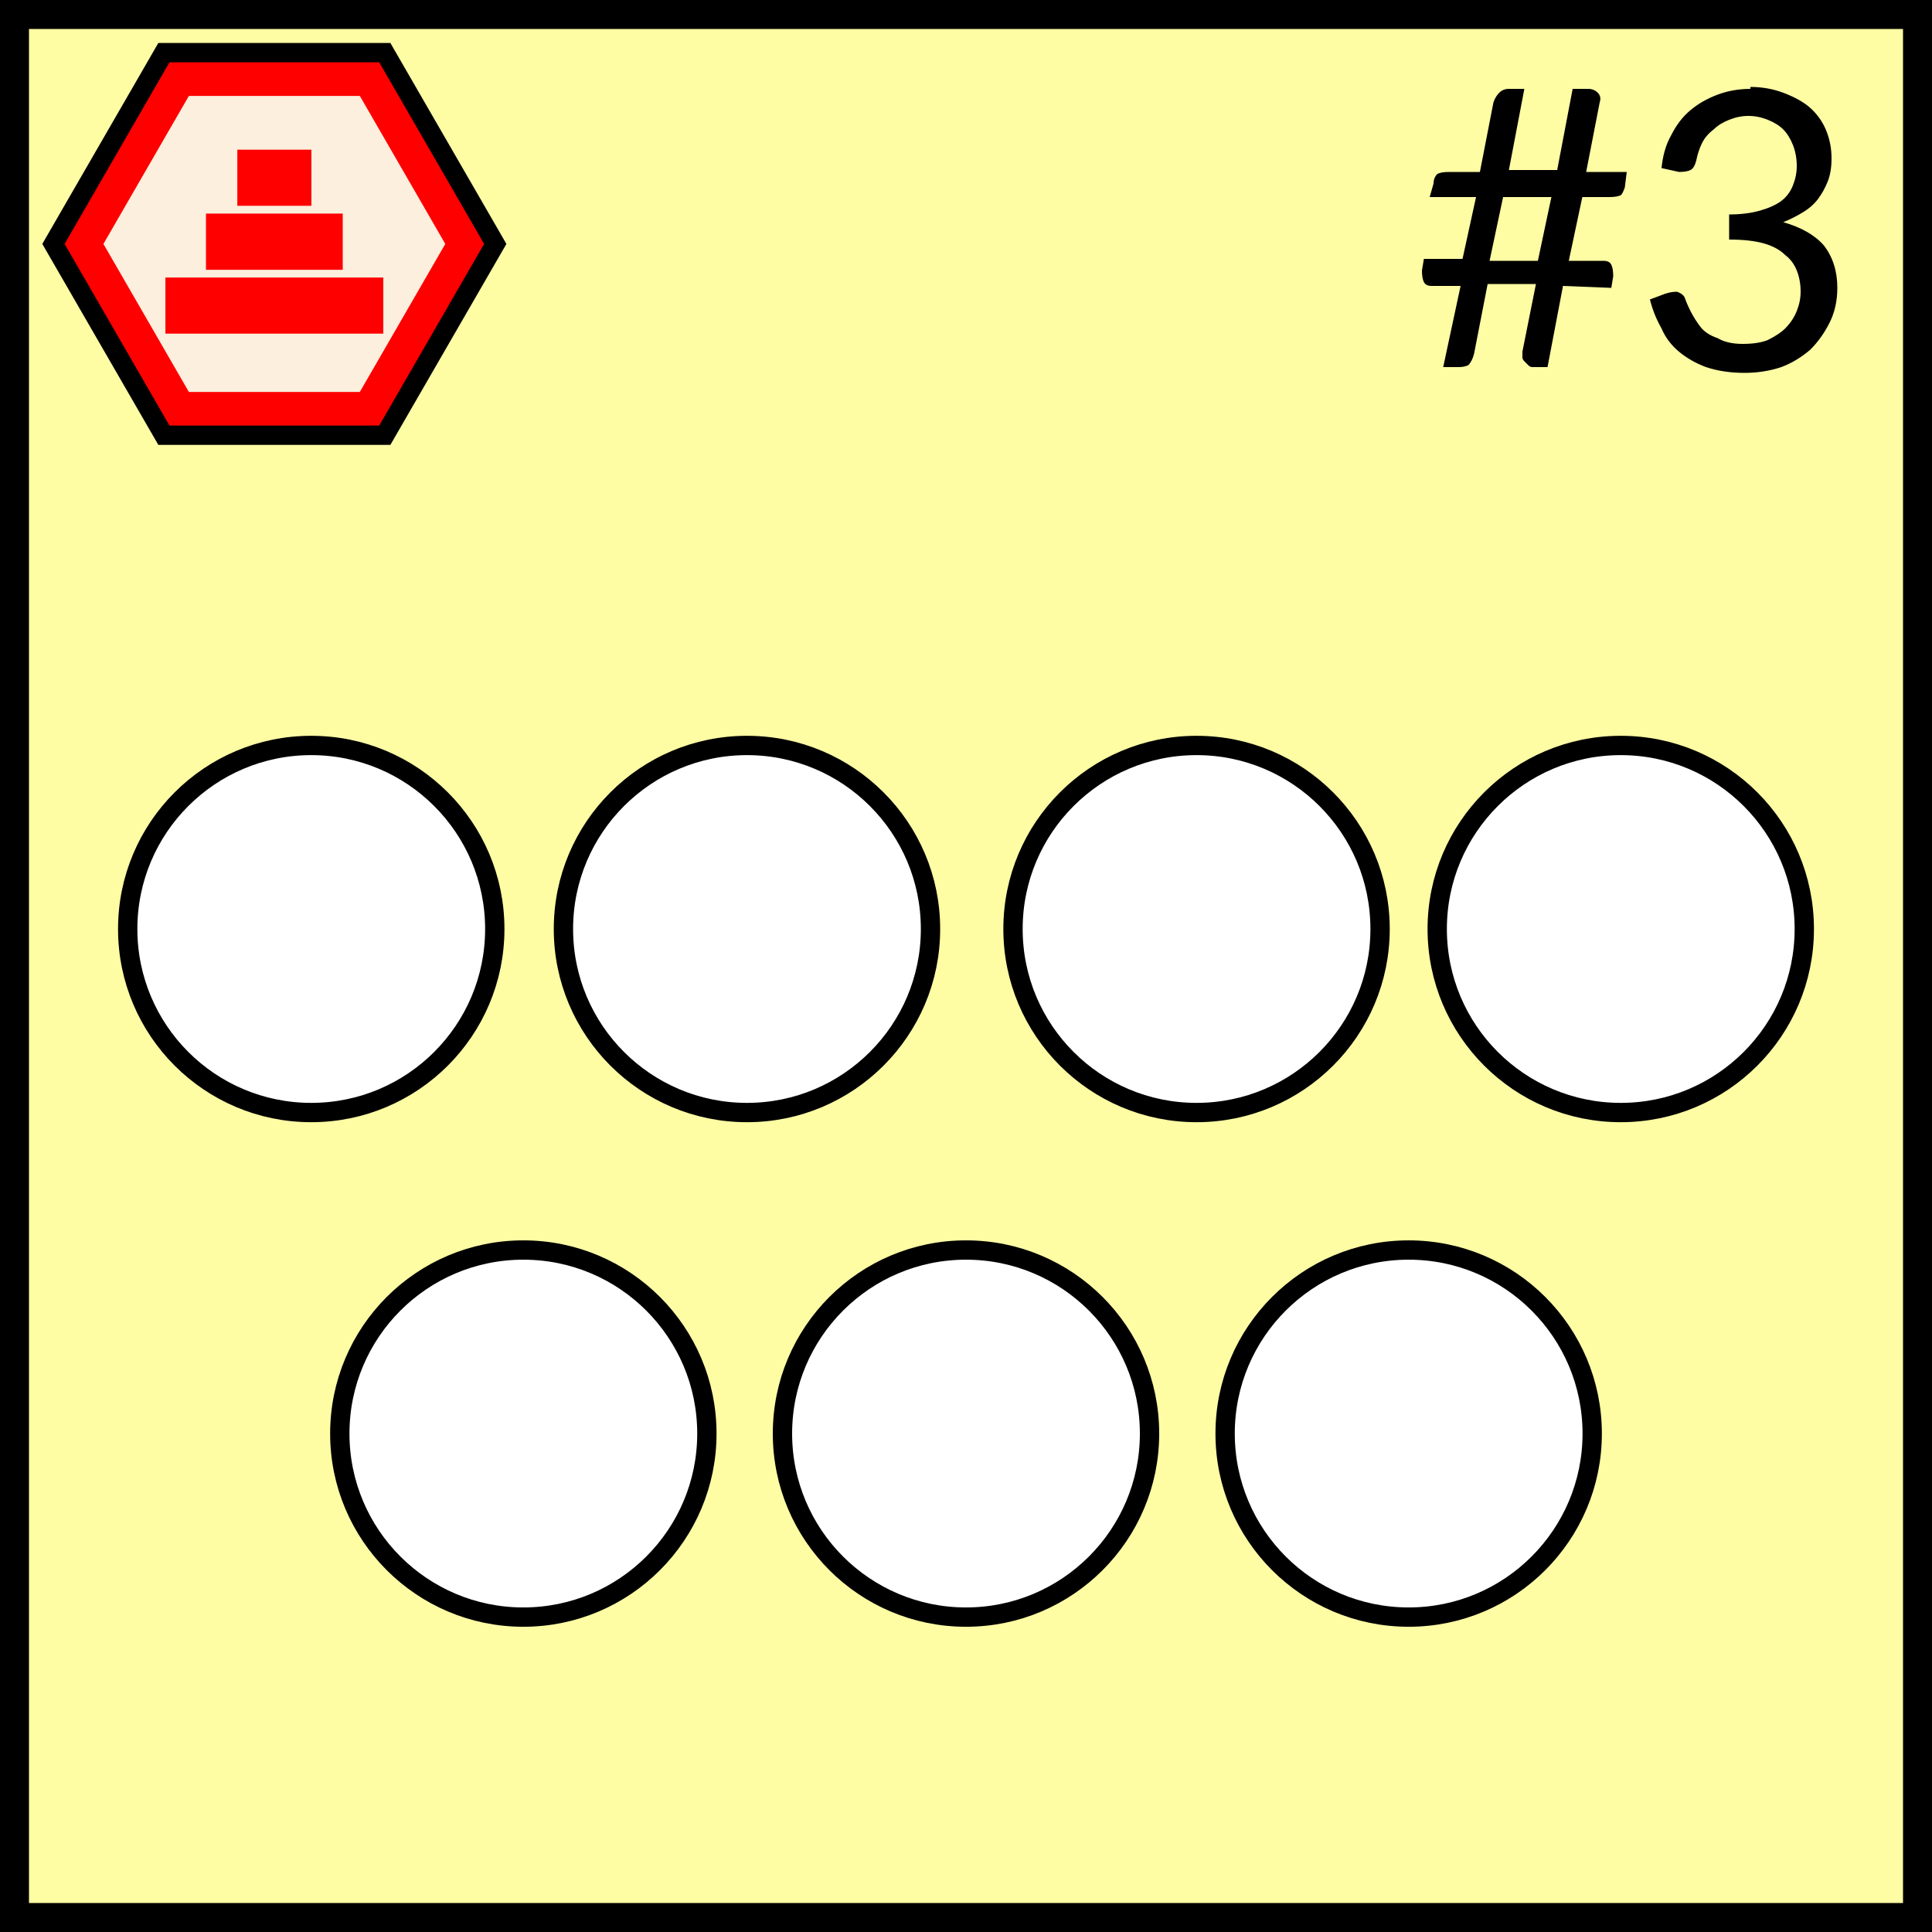
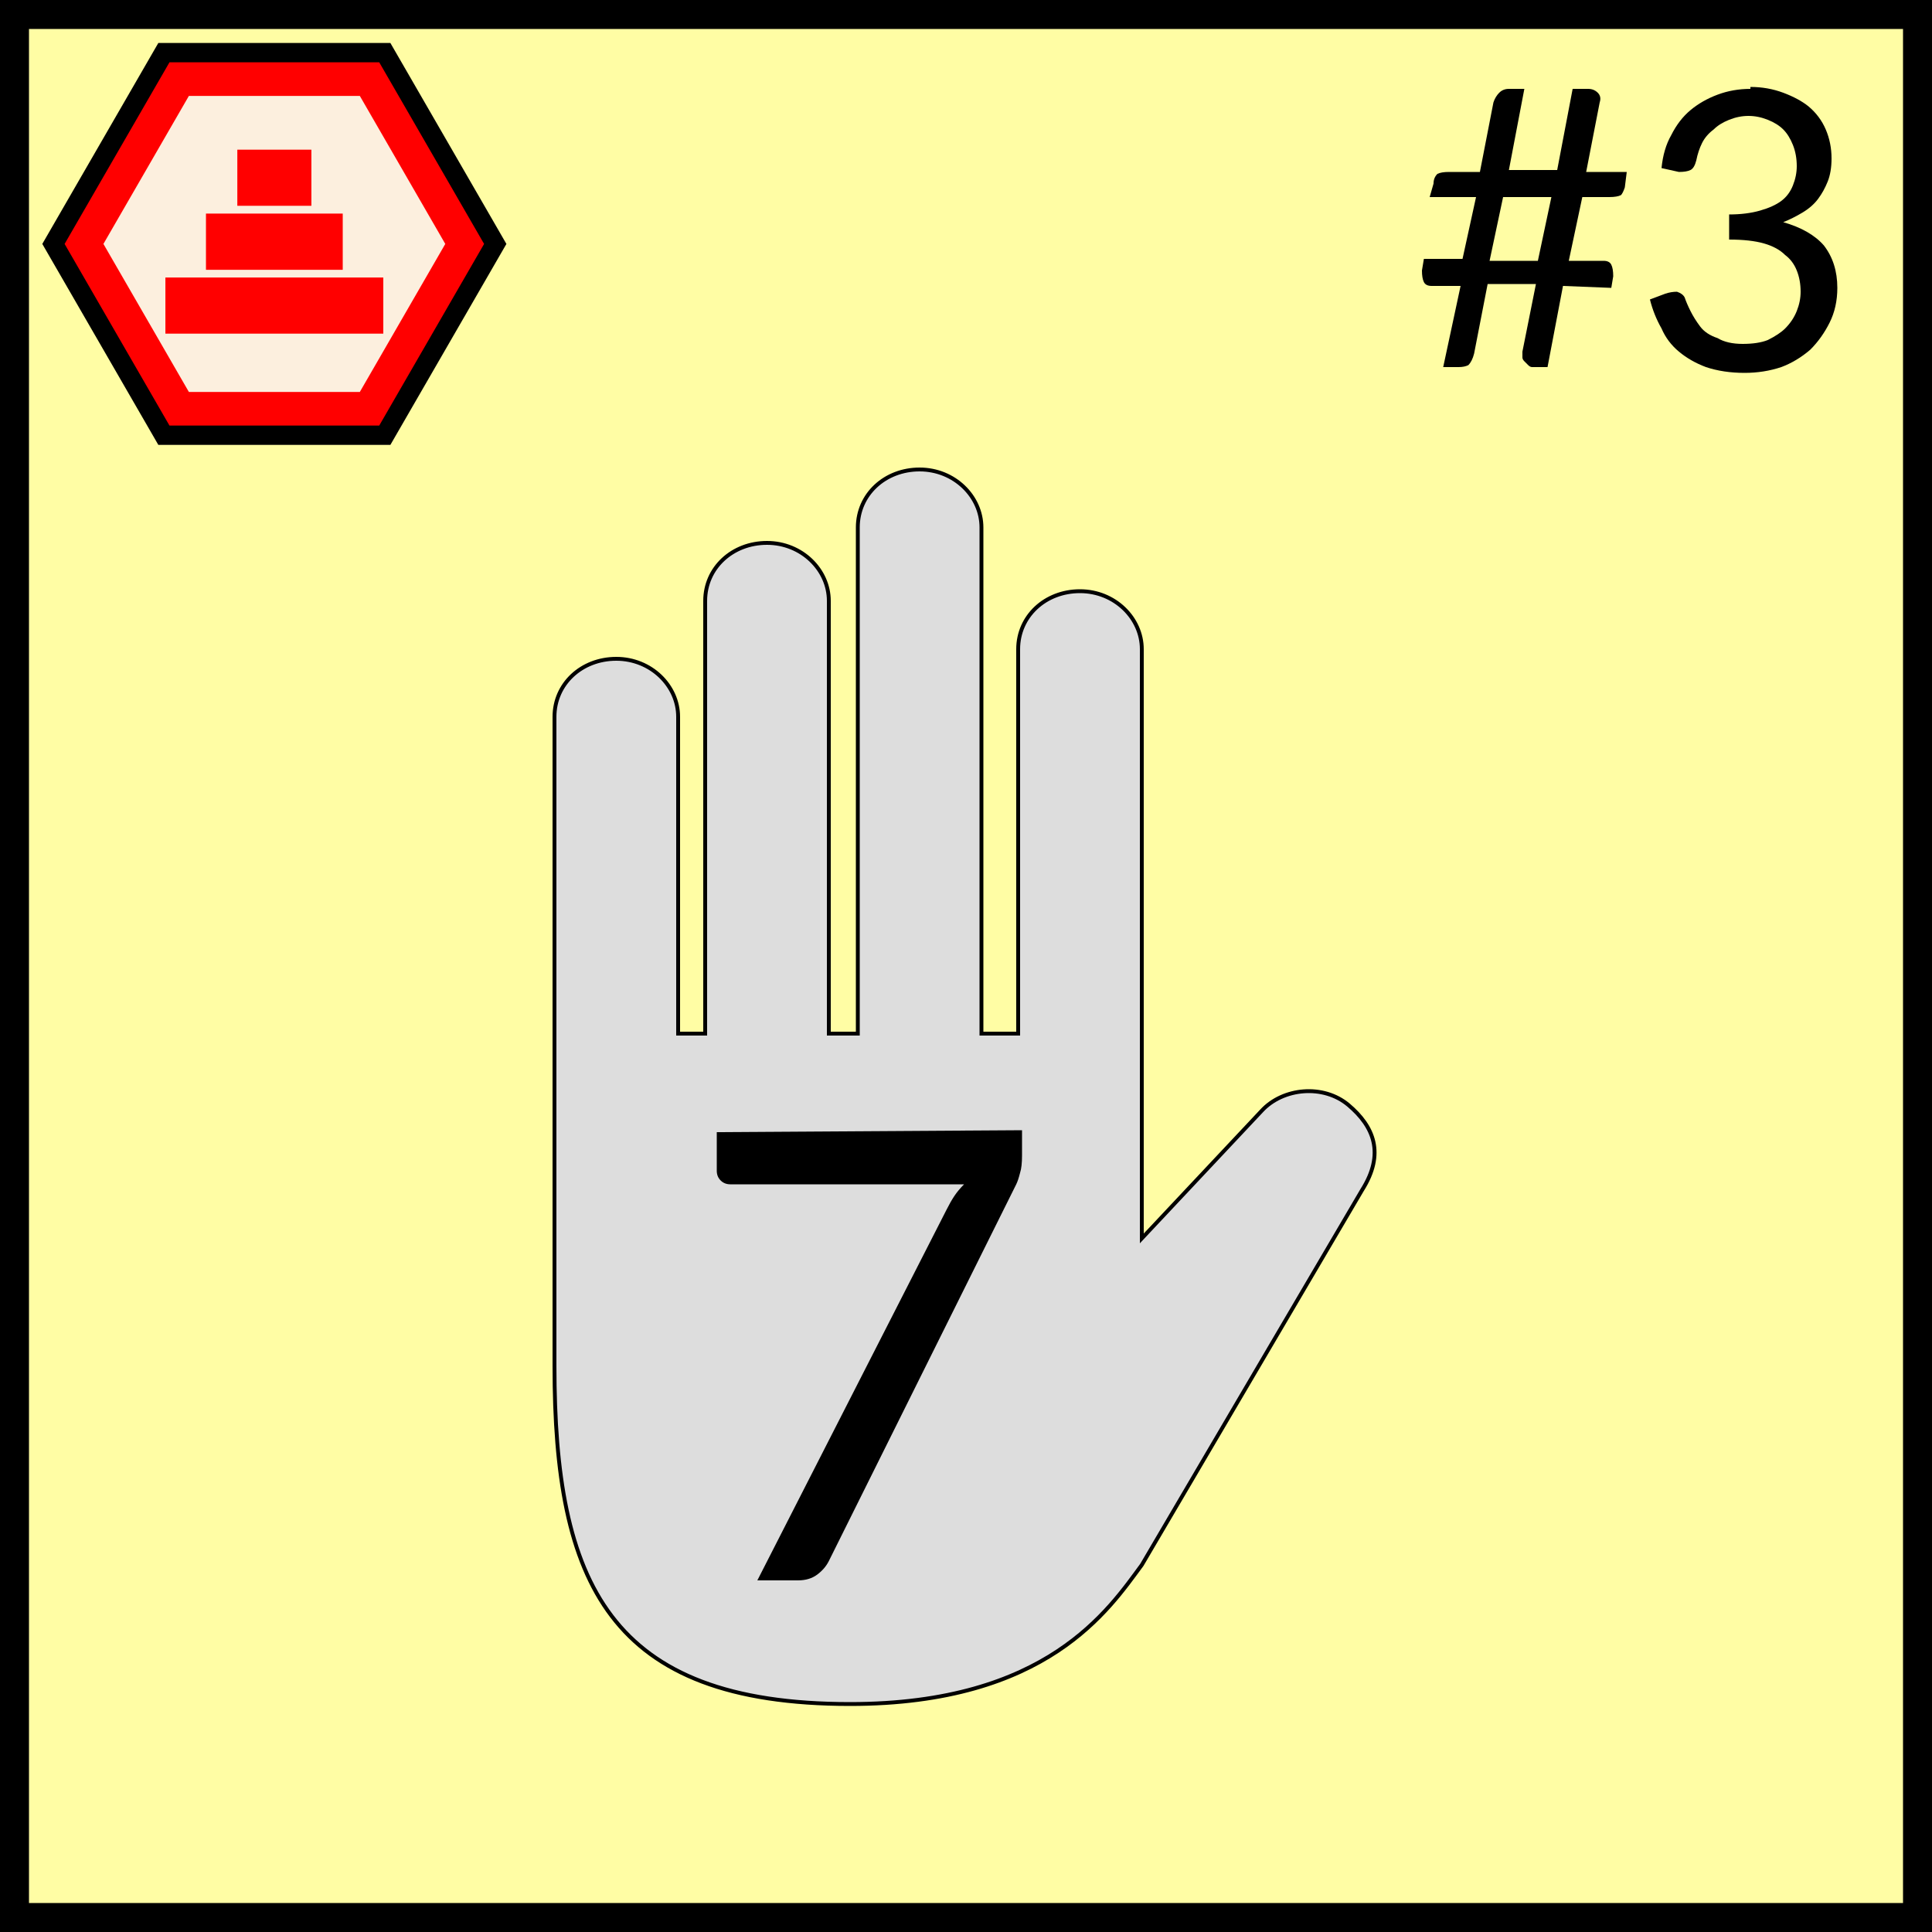
<svg xmlns="http://www.w3.org/2000/svg" height="100px" width="100px" viewbox="0 0 100 100">
  <rect style="fill:#fffda4;stroke:#000000;stroke-width:3px" x="0px" y="0px" width="100px" height="100px" />
  <g>
    <g>
      <polygon style="fill:#fcefde;stroke:#ff0000;stroke-width:2.5px" points="9.055,3.714 19.346,3.714 24.491,12.626 19.346,21.538 9.055,21.538 3.910,12.626" />
      <polygon style="fill:none;stroke:#000000;stroke-width:1px" points="8.484,2.724 19.917,2.724 25.634,12.626 19.917,22.528 8.484,22.528 2.767,12.626" />
    </g>
    <g>
      <rect style="fill:#ff0000;fill-opacity:1;stroke:none" width="11.278" height="2.905" x="8.561" y="14.364" />
      <rect style="fill:#ff0000;fill-opacity:1;stroke:none" width="7.079" height="2.91" x="10.661" y="11.055" />
      <rect style="fill:#ff0000;fill-opacity:1;stroke:none" width="3.833" height="2.905" x="12.284" y="7.747" />
    </g>
  </g>
  <path style="fill:#000000;stroke:none" d="M 80.9,14.8 80.1,19.0 h -0.8 q -0.1,0 -0.2,-0.1 -0.1,-0.1 -0.2,-0.2 -0.1,-0.1 -0.1,-0.2 0,-0.1 0,-0.3 l 0.7,-3.5 h -2.5 l -0.7,3.6 Q 76.2,18.7 76.0,18.9 75.8,19.0 75.5,19.0 h -0.8 l 0.9,-4.2 h -1.5 q -0.3,0 -0.4,-0.2 -0.1,-0.2 -0.1,-0.6 l 0.1,-0.6 h 2.0 L 76.4,10.2 H 74.0 L 74.2,9.5 Q 74.2,9.2 74.4,9.0 74.6,8.9 75.0,8.9 h 1.6 l 0.7,-3.6 q 0.1,-0.3 0.3,-0.5 0.2,-0.2 0.5,-0.2 h 0.8 l -0.8,4.2 h 2.5 l 0.8,-4.2 h 0.8 q 0.3,0 0.5,0.2 0.2,0.2 0.1,0.5 l -0.7,3.6 h 2.1 l -0.1,0.8 q -0.1,0.3 -0.2,0.4 -0.2,0.1 -0.6,0.1 h -1.4 l -0.7,3.3 h 1.8 q 0.3,0 0.4,0.2 0.1,0.2 0.1,0.6 l -0.1,0.6 z m -3.8,-1.3 h 2.5 L 80.3,10.2 h -2.5 z" />
  <path style="fill:#000000;stroke:none" d="m 90.6,4.5 q 0.9,0 1.7,0.3 0.8,0.3 1.3,0.7 0.6,0.5 0.9,1.2 0.3,0.7 0.3,1.5 0,0.7 -0.2,1.2 -0.2,0.5 -0.5,0.9 -0.3,0.4 -0.8,0.7 -0.5,0.3 -1.0,0.5 1.4,0.4 2.1,1.2 0.7,0.9 0.7,2.2 0,1.0 -0.4,1.8 -0.4,0.8 -1.0,1.4 -0.7,0.6 -1.5,0.9 -0.9,0.3 -1.9,0.3 -1.1,0 -2.0,-0.3 -0.8,-0.3 -1.4,-0.8 -0.6,-0.5 -0.9,-1.2 -0.4,-0.7 -0.6,-1.5 l 0.8,-0.3 q 0.3,-0.1 0.6,-0.1 0.3,0.1 0.4,0.3 0.1,0.3 0.3,0.7 0.2,0.4 0.5,0.8 0.3,0.4 0.9,0.6 0.5,0.3 1.3,0.3 0.8,0 1.3,-0.2 0.6,-0.3 0.9,-0.6 0.4,-0.4 0.6,-0.9 0.2,-0.5 0.2,-1.0 0,-0.6 -0.2,-1.1 -0.2,-0.5 -0.6,-0.8 -0.4,-0.4 -1.1,-0.6 -0.7,-0.2 -1.8,-0.2 v -1.3 q 0.9,0 1.6,-0.2 0.7,-0.2 1.1,-0.5 0.4,-0.3 0.6,-0.8 0.2,-0.5 0.2,-1.0 0,-0.6 -0.2,-1.1 -0.2,-0.5 -0.5,-0.8 -0.3,-0.3 -0.8,-0.5 -0.5,-0.2 -1.0,-0.2 -0.5,0 -1.0,0.2 -0.5,0.2 -0.8,0.5 -0.4,0.3 -0.6,0.7 -0.2,0.4 -0.3,0.9 -0.1,0.4 -0.3,0.5 -0.2,0.1 -0.6,0.1 l -0.9,-0.2 q 0.1,-1.0 0.5,-1.7 0.4,-0.8 1.0,-1.3 0.6,-0.5 1.4,-0.8 0.8,-0.3 1.7,-0.3 z" />
-   <g>
-     <circle style="fill:#ffffff;stroke:#000000;stroke-width:1px" cx="38.663" cy="48.085" r="9.5" />
-     <circle style="fill:#ffffff;stroke:#000000;stroke-width:1px" cx="16.110" cy="48.085" r="9.5" />
-     <circle style="fill:#ffffff;stroke:#000000;stroke-width:1px" cx="61.933" cy="48.085" r="9.5" />
-     <circle style="fill:#ffffff;stroke:#000000;stroke-width:1px" cx="83.890" cy="48.085" r="9.5" />
-     <circle style="fill:#ffffff;stroke:#000000;stroke-width:1px" cx="50" cy="74.201" r="9.5" />
-     <circle style="fill:#ffffff;stroke:#000000;stroke-width:1px" cx="27.088" cy="74.201" r="9.5" />
-     <circle style="fill:#ffffff;stroke:#000000;stroke-width:1px" cx="72.912" cy="74.201" r="9.5" />
-   </g>
+   <path style="fill:#dddddd;stroke:#000000;stroke-width:0.2px" d="m 47.6,24.3 c -1.8,0 -3.2,1.3 -3.2,3.0 V 53.5 H 42.9 V 31.1 c 0,-1.6 -1.4,-3.0 -3.2,-3.0 -1.8,0 -3.2,1.3 -3.2,3.0 V 53.5 H 35.1 V 37.1 c 0,-1.6 -1.4,-3.0 -3.2,-3.0 -1.8,0 -3.2,1.3 -3.2,3.0 v 33.6 c 0,11.2 2.8,17.5 15.3,17.5 10.2,0 13.4,-4.9 15.1,-7.2 l 11.4,-19.4 c 1.2,-1.9 0.6,-3.3 -0.7,-4.4 -1.3,-1.1 -3.4,-0.9 -4.5,0.3 l -6.2,6.6 V 33.6 c 0,-1.6 -1.4,-3.0 -3.2,-3.0 -1.8,0 -3.2,1.3 -3.2,3.0 V 53.5 H 50.8 V 27.3 c 0,-1.6 -1.4,-3.0 -3.2,-3.0 z" />
+   <path style="fill:#000000;stroke:none" d="m 52.9,58.5 v 1.3 q 0,0.6 -0.1,0.9 -0.1,0.4 -0.2,0.6 L 42.9,80.8 q -0.2,0.4 -0.6,0.7 -0.4,0.3 -1.0,0.3 h -2.1 l 9.8,-19.2 q 0.2,-0.4 0.4,-0.7 0.2,-0.3 0.5,-0.6 H 37.8 q -0.3,0 -0.5,-0.2 -0.2,-0.2 -0.2,-0.5 v -2.0 z" />
</svg>
